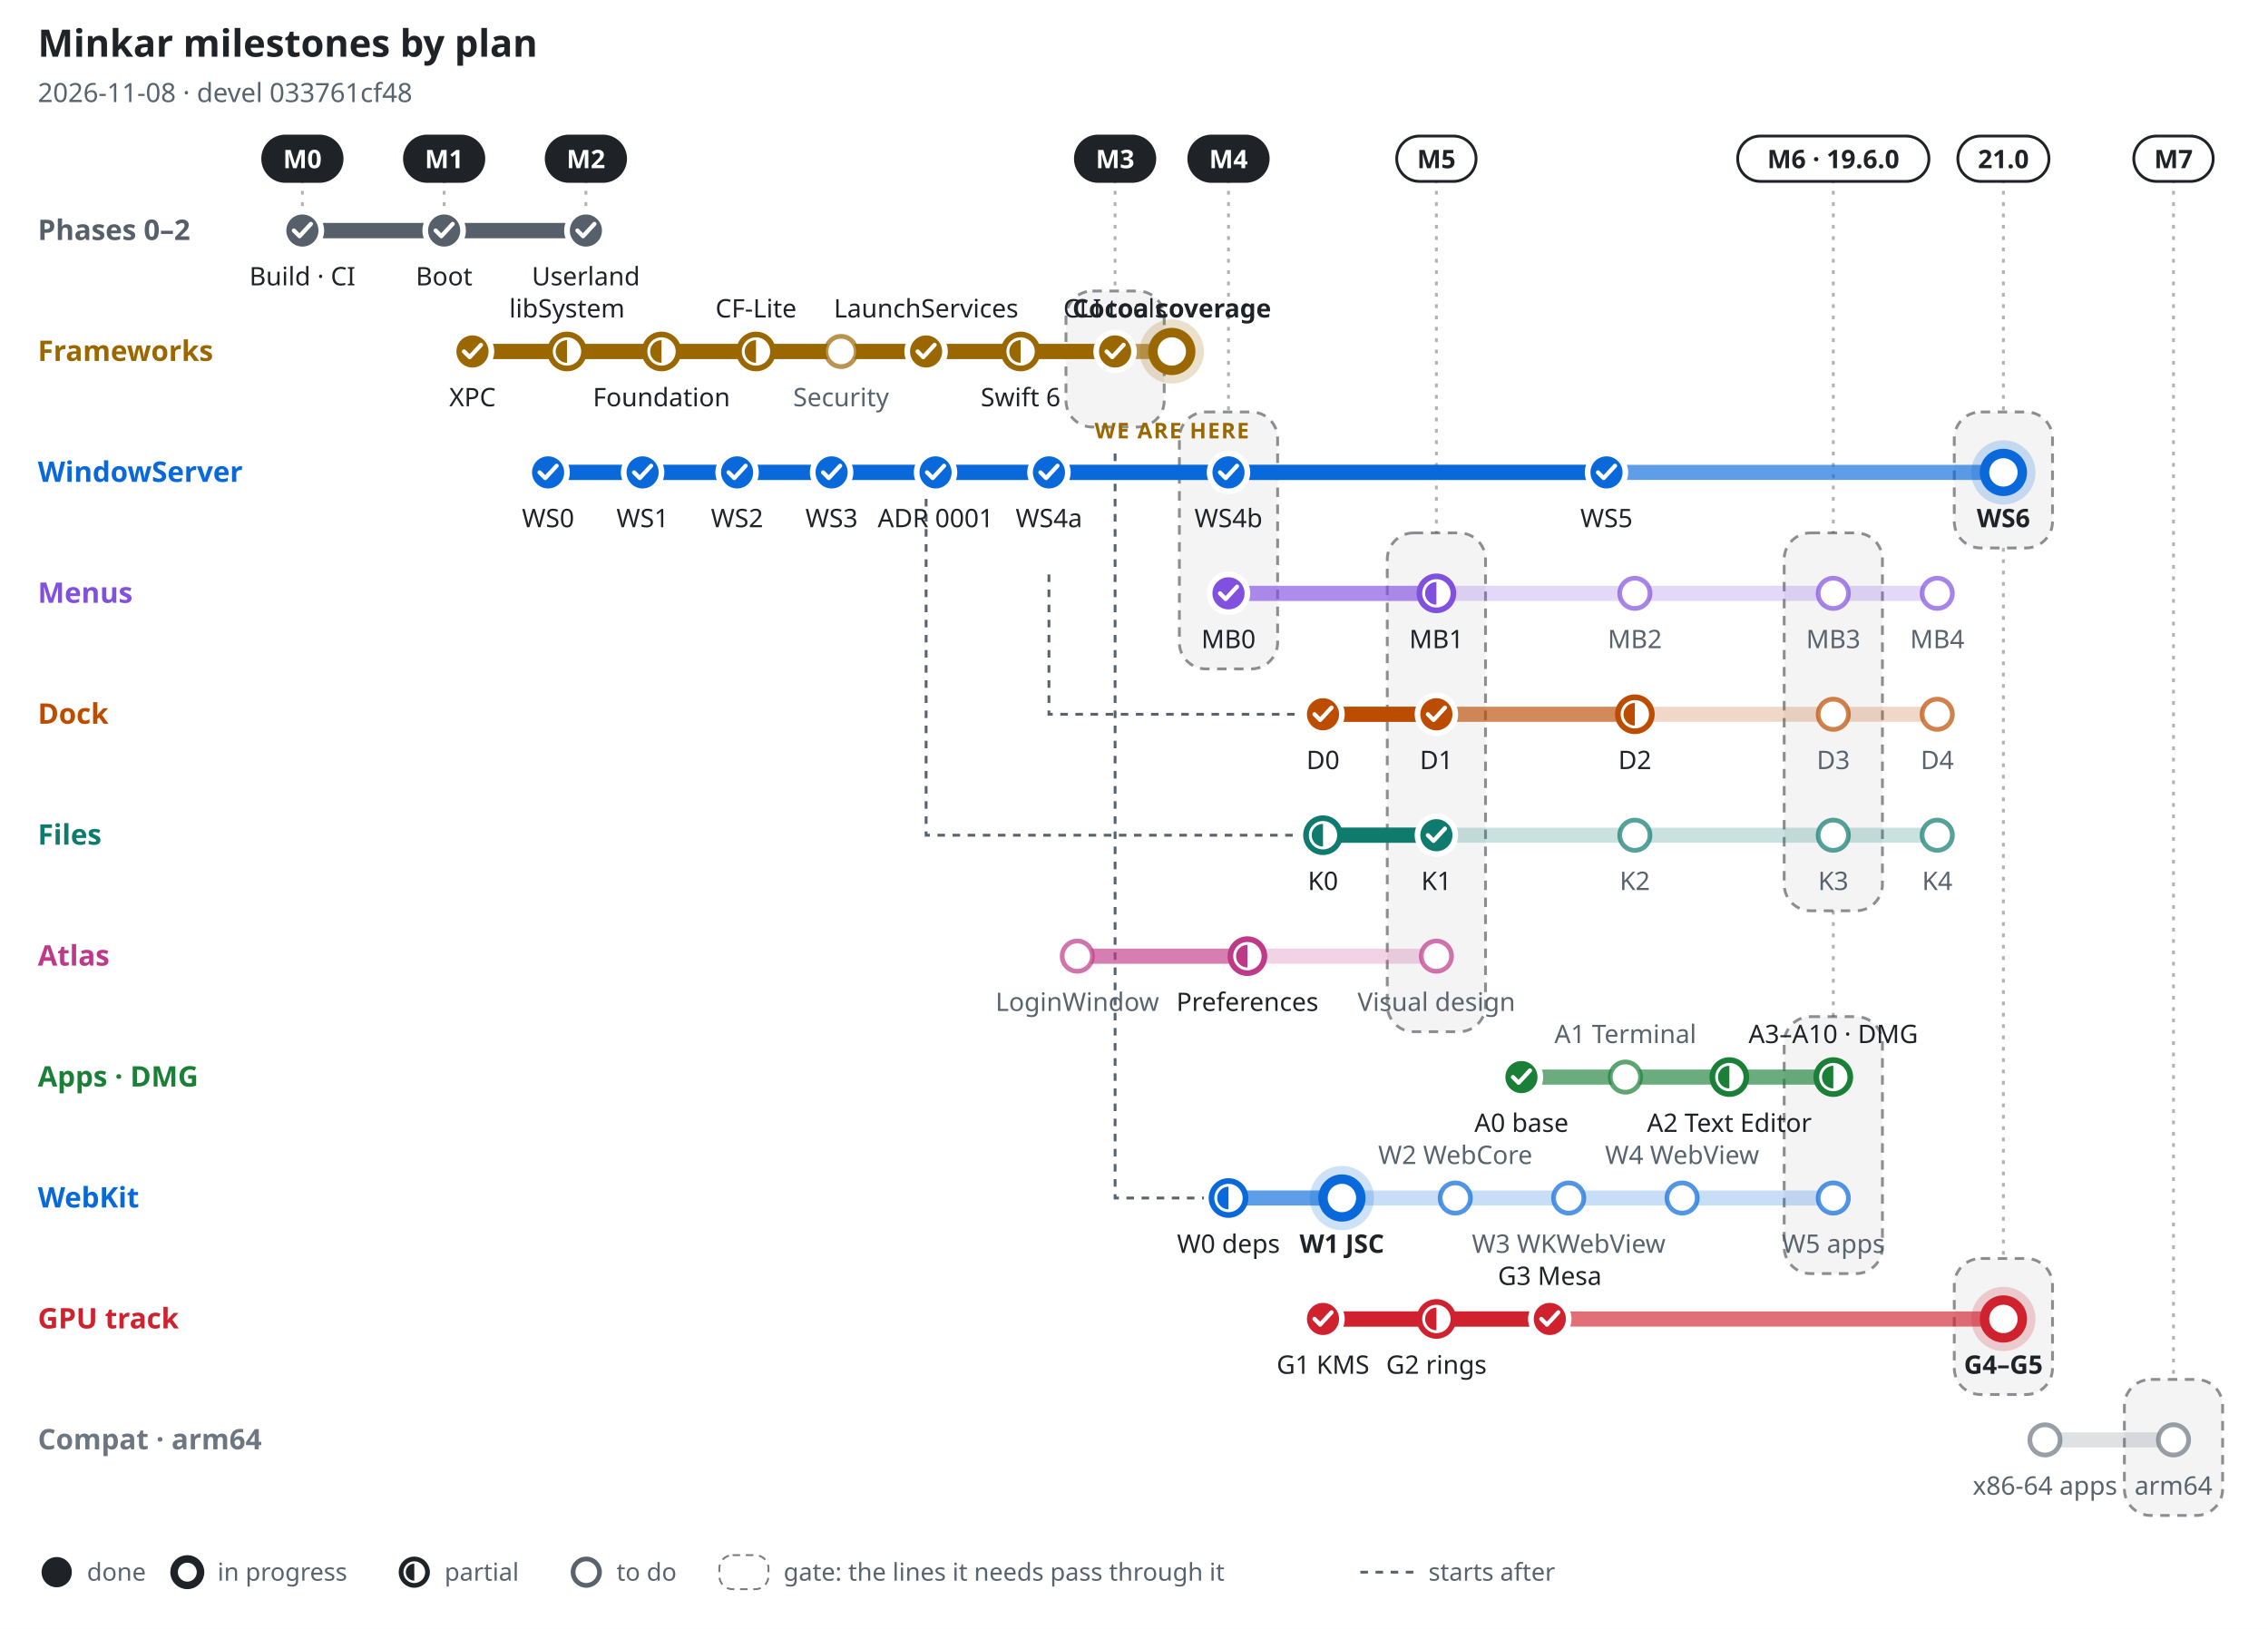
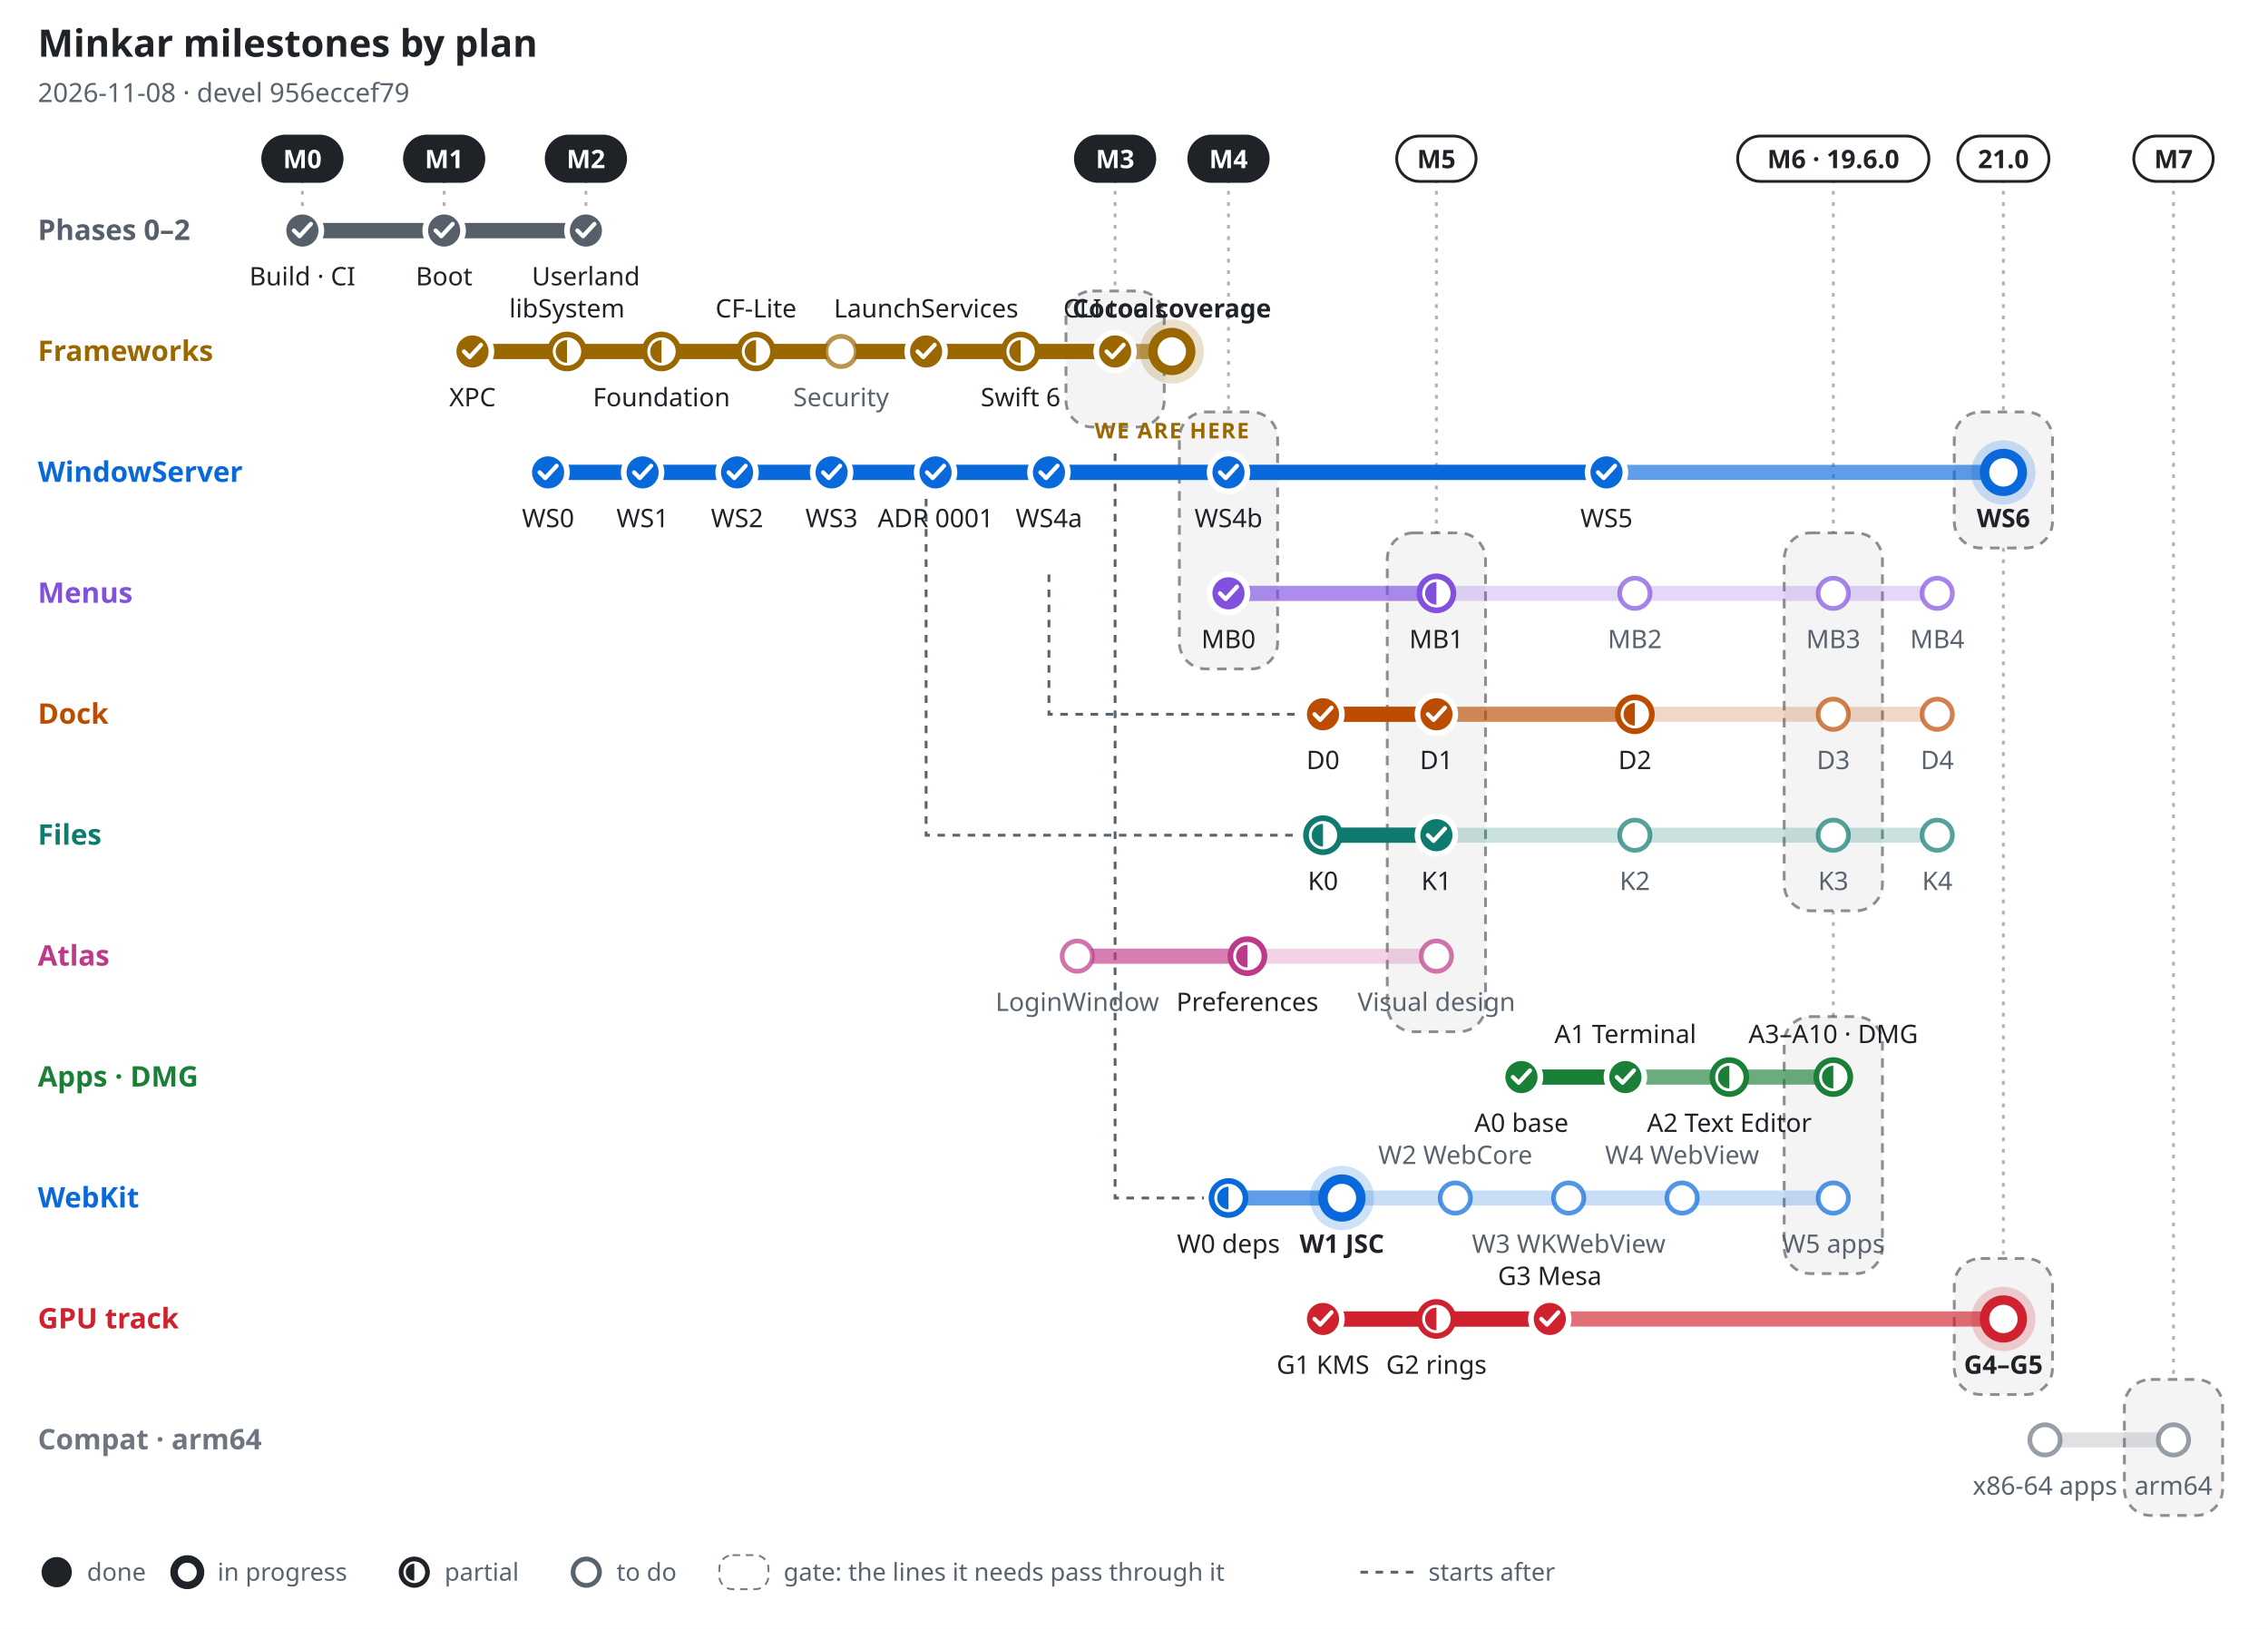
<svg xmlns="http://www.w3.org/2000/svg" width="1200" height="862" viewBox="0 0 1200 862" font-family="-apple-system, BlinkMacSystemFont, 'Segoe UI', 'Noto Sans', Helvetica, Arial, sans-serif" role="img" aria-label="Minkar milestones by plan, 2026-11-08">
  <rect width="1200" height="862" fill="#ffffff" />
  <text x="20" y="30" font-size="20" font-weight="700" fill="#1f2328" text-anchor="start">Minkar milestones by plan</text>
-   <text x="20" y="54" font-size="14" font-weight="400" fill="#59636e" text-anchor="start">2026-11-08 · devel 033761cf48</text>
+   <text x="20" y="54" font-size="14" font-weight="400" fill="#59636e" text-anchor="start">2026-11-08 · devel 956eccef79</text>
  <line x1="160" y1="95" x2="160" y2="110" stroke="#1f2328" stroke-opacity=".35" stroke-width="1.5" stroke-dasharray="2 4" />
  <rect x="139" y="72" width="42" height="24" rx="12" fill="#1f2328" stroke="#1f2328" stroke-width="1.5" />
  <text x="160" y="89" font-size="13.5" font-weight="700" fill="#ffffff" text-anchor="middle">M0</text>
  <line x1="235" y1="95" x2="235" y2="110" stroke="#1f2328" stroke-opacity=".35" stroke-width="1.5" stroke-dasharray="2 4" />
  <rect x="214" y="72" width="42" height="24" rx="12" fill="#1f2328" stroke="#1f2328" stroke-width="1.5" />
  <text x="235" y="89" font-size="13.5" font-weight="700" fill="#ffffff" text-anchor="middle">M1</text>
  <line x1="310" y1="95" x2="310" y2="110" stroke="#1f2328" stroke-opacity=".35" stroke-width="1.5" stroke-dasharray="2 4" />
  <rect x="289" y="72" width="42" height="24" rx="12" fill="#1f2328" stroke="#1f2328" stroke-width="1.5" />
  <text x="310" y="89" font-size="13.5" font-weight="700" fill="#ffffff" text-anchor="middle">M2</text>
  <line x1="590" y1="95" x2="590" y2="154" stroke="#1f2328" stroke-opacity=".35" stroke-width="1.5" stroke-dasharray="2 4" />
  <rect x="564" y="154" width="52" height="72" rx="14" fill="#1f2328" fill-opacity=".05" stroke="#1f2328" stroke-opacity=".5" stroke-width="1.5" stroke-dasharray="5 4" />
  <rect x="569" y="72" width="42" height="24" rx="12" fill="#1f2328" stroke="#1f2328" stroke-width="1.5" />
  <text x="590" y="89" font-size="13.5" font-weight="700" fill="#ffffff" text-anchor="middle">M3</text>
  <line x1="650" y1="95" x2="650" y2="218" stroke="#1f2328" stroke-opacity=".35" stroke-width="1.5" stroke-dasharray="2 4" />
  <rect x="624" y="218" width="52" height="136" rx="14" fill="#1f2328" fill-opacity=".05" stroke="#1f2328" stroke-opacity=".5" stroke-width="1.5" stroke-dasharray="5 4" />
  <rect x="629" y="72" width="42" height="24" rx="12" fill="#1f2328" stroke="#1f2328" stroke-width="1.5" />
  <text x="650" y="89" font-size="13.5" font-weight="700" fill="#ffffff" text-anchor="middle">M4</text>
  <line x1="760" y1="95" x2="760" y2="282" stroke="#1f2328" stroke-opacity=".35" stroke-width="1.5" stroke-dasharray="2 4" />
  <rect x="734" y="282" width="52" height="264" rx="14" fill="#1f2328" fill-opacity=".05" stroke="#1f2328" stroke-opacity=".5" stroke-width="1.5" stroke-dasharray="5 4" />
  <rect x="739" y="72" width="42" height="24" rx="12" fill="#ffffff" stroke="#1f2328" stroke-width="1.5" />
  <text x="760" y="89" font-size="13.5" font-weight="700" fill="#1f2328" text-anchor="middle">M5</text>
  <line x1="970" y1="95" x2="970" y2="282" stroke="#1f2328" stroke-opacity=".35" stroke-width="1.5" stroke-dasharray="2 4" />
  <rect x="944" y="282" width="52" height="200" rx="14" fill="#1f2328" fill-opacity=".05" stroke="#1f2328" stroke-opacity=".5" stroke-width="1.5" stroke-dasharray="5 4" />
  <line x1="970" y1="482" x2="970" y2="538" stroke="#1f2328" stroke-opacity=".35" stroke-width="1.5" stroke-dasharray="2 4" />
  <rect x="944" y="538" width="52" height="136" rx="14" fill="#1f2328" fill-opacity=".05" stroke="#1f2328" stroke-opacity=".5" stroke-width="1.5" stroke-dasharray="5 4" />
  <rect x="919.4" y="72" width="101.2" height="24" rx="12" fill="#ffffff" stroke="#1f2328" stroke-width="1.5" />
  <text x="970" y="89" font-size="13.5" font-weight="700" fill="#1f2328" text-anchor="middle">M6 · 19.6.0</text>
  <line x1="1060" y1="95" x2="1060" y2="218" stroke="#1f2328" stroke-opacity=".35" stroke-width="1.5" stroke-dasharray="2 4" />
  <rect x="1034" y="218" width="52" height="72" rx="14" fill="#1f2328" fill-opacity=".05" stroke="#1f2328" stroke-opacity=".5" stroke-width="1.5" stroke-dasharray="5 4" />
  <line x1="1060" y1="290" x2="1060" y2="666" stroke="#1f2328" stroke-opacity=".35" stroke-width="1.5" stroke-dasharray="2 4" />
  <rect x="1034" y="666" width="52" height="72" rx="14" fill="#1f2328" fill-opacity=".05" stroke="#1f2328" stroke-opacity=".5" stroke-width="1.5" stroke-dasharray="5 4" />
  <rect x="1035.9" y="72" width="48.2" height="24" rx="12" fill="#ffffff" stroke="#1f2328" stroke-width="1.5" />
  <text x="1060" y="89" font-size="13.5" font-weight="700" fill="#1f2328" text-anchor="middle">21.0</text>
  <line x1="1150" y1="95" x2="1150" y2="730" stroke="#1f2328" stroke-opacity=".35" stroke-width="1.5" stroke-dasharray="2 4" />
  <rect x="1124" y="730" width="52" height="72" rx="14" fill="#1f2328" fill-opacity=".05" stroke="#1f2328" stroke-opacity=".5" stroke-width="1.5" stroke-dasharray="5 4" />
  <rect x="1129" y="72" width="42" height="24" rx="12" fill="#ffffff" stroke="#1f2328" stroke-width="1.5" />
  <text x="1150" y="89" font-size="13.5" font-weight="700" fill="#1f2328" text-anchor="middle">M7</text>
  <path d="M555 304 V378 H687" fill="none" stroke="#59636e" stroke-width="1.5" stroke-dasharray="4 4" />
  <path d="M490 240 V442 H687" fill="none" stroke="#59636e" stroke-width="1.5" stroke-dasharray="4 4" />
  <path d="M590 240 V634 H637" fill="none" stroke="#59636e" stroke-width="1.5" stroke-dasharray="4 4" />
  <text x="20" y="127" font-size="15" font-weight="700" fill="#57606a" text-anchor="start">Phases 0–2</text>
  <line x1="160" y1="122" x2="310" y2="122" stroke="#57606a" stroke-opacity=".22" stroke-width="8" stroke-linecap="round" />
  <line x1="160" y1="122" x2="310" y2="122" stroke="#57606a" stroke-opacity=".55" stroke-width="8" stroke-linecap="round" />
  <line x1="160" y1="122" x2="310" y2="122" stroke="#57606a" stroke-opacity="1" stroke-width="8" stroke-linecap="round" />
  <circle cx="160" cy="122" r="10" fill="#57606a" stroke="#ffffff" stroke-width="3" />
  <path d="M155.5 122 l3 3 l6 -6.5" fill="none" stroke="#ffffff" stroke-width="2.2" stroke-linecap="round" stroke-linejoin="round" />
  <text x="160" y="151" font-size="13.5" font-weight="500" fill="#1f2328" text-anchor="middle">Build · CI</text>
  <circle cx="235" cy="122" r="10" fill="#57606a" stroke="#ffffff" stroke-width="3" />
  <path d="M230.5 122 l3 3 l6 -6.5" fill="none" stroke="#ffffff" stroke-width="2.2" stroke-linecap="round" stroke-linejoin="round" />
  <text x="235" y="151" font-size="13.5" font-weight="500" fill="#1f2328" text-anchor="middle">Boot</text>
  <circle cx="310" cy="122" r="10" fill="#57606a" stroke="#ffffff" stroke-width="3" />
  <path d="M305.5 122 l3 3 l6 -6.5" fill="none" stroke="#ffffff" stroke-width="2.2" stroke-linecap="round" stroke-linejoin="round" />
  <text x="310" y="151" font-size="13.5" font-weight="500" fill="#1f2328" text-anchor="middle">Userland</text>
  <text x="20" y="191" font-size="15" font-weight="700" fill="#9a6700" text-anchor="start">Frameworks</text>
  <line x1="250" y1="186" x2="620" y2="186" stroke="#9a6700" stroke-opacity=".22" stroke-width="8" stroke-linecap="round" />
  <line x1="250" y1="186" x2="620" y2="186" stroke="#9a6700" stroke-opacity=".55" stroke-width="8" stroke-linecap="round" />
  <line x1="250" y1="186" x2="590" y2="186" stroke="#9a6700" stroke-opacity="1" stroke-width="8" stroke-linecap="round" />
  <circle cx="250" cy="186" r="10" fill="#9a6700" stroke="#ffffff" stroke-width="3" />
  <path d="M245.5 186 l3 3 l6 -6.5" fill="none" stroke="#ffffff" stroke-width="2.2" stroke-linecap="round" stroke-linejoin="round" />
  <text x="250" y="215" font-size="13.5" font-weight="500" fill="#1f2328" text-anchor="middle">XPC</text>
  <circle cx="300" cy="186" r="9" fill="#ffffff" stroke="#9a6700" stroke-width="3" />
  <path d="M300 180 A6 6 0 0 0 300 192 Z" fill="#9a6700" />
  <text x="300" y="168" font-size="13.5" font-weight="500" fill="#1f2328" text-anchor="middle">libSystem</text>
  <circle cx="350" cy="186" r="9" fill="#ffffff" stroke="#9a6700" stroke-width="3" />
  <path d="M350 180 A6 6 0 0 0 350 192 Z" fill="#9a6700" />
  <text x="350" y="215" font-size="13.5" font-weight="500" fill="#1f2328" text-anchor="middle">Foundation</text>
  <circle cx="400" cy="186" r="9" fill="#ffffff" stroke="#9a6700" stroke-width="3" />
  <path d="M400 180 A6 6 0 0 0 400 192 Z" fill="#9a6700" />
  <text x="400" y="168" font-size="13.5" font-weight="500" fill="#1f2328" text-anchor="middle">CF-Lite</text>
  <circle cx="445" cy="186" r="8" fill="#ffffff" stroke="#9a6700" stroke-opacity=".7" stroke-width="2.5" />
  <text x="445" y="215" font-size="13.5" font-weight="500" fill="#59636e" text-anchor="middle">Security</text>
  <circle cx="490" cy="186" r="10" fill="#9a6700" stroke="#ffffff" stroke-width="3" />
  <path d="M485.5 186 l3 3 l6 -6.5" fill="none" stroke="#ffffff" stroke-width="2.2" stroke-linecap="round" stroke-linejoin="round" />
  <text x="490" y="168" font-size="13.5" font-weight="500" fill="#1f2328" text-anchor="middle">LaunchServices</text>
  <circle cx="540" cy="186" r="9" fill="#ffffff" stroke="#9a6700" stroke-width="3" />
  <path d="M540 180 A6 6 0 0 0 540 192 Z" fill="#9a6700" />
  <text x="540" y="215" font-size="13.5" font-weight="500" fill="#1f2328" text-anchor="middle">Swift 6</text>
  <circle cx="590" cy="186" r="10" fill="#9a6700" stroke="#ffffff" stroke-width="3" />
  <path d="M585.5 186 l3 3 l6 -6.5" fill="none" stroke="#ffffff" stroke-width="2.2" stroke-linecap="round" stroke-linejoin="round" />
  <text x="590" y="168" font-size="13.5" font-weight="500" fill="#1f2328" text-anchor="middle">CLI tools</text>
  <circle cx="620" cy="186" r="17" fill="#9a6700" fill-opacity=".2" />
  <circle cx="620" cy="186" r="10" fill="#ffffff" stroke="#9a6700" stroke-width="5" />
  <text x="620" y="168" font-size="13.5" font-weight="700" fill="#1f2328" text-anchor="middle">Cocoa coverage</text>
  <text x="620" y="232" font-size="11.5" font-weight="800" fill="#9a6700" text-anchor="middle" letter-spacing=".06em">WE ARE HERE</text>
  <text x="20" y="255" font-size="15" font-weight="700" fill="#0969da" text-anchor="start">WindowServer</text>
  <line x1="290" y1="250" x2="1060" y2="250" stroke="#0969da" stroke-opacity=".22" stroke-width="8" stroke-linecap="round" />
  <line x1="290" y1="250" x2="1060" y2="250" stroke="#0969da" stroke-opacity=".55" stroke-width="8" stroke-linecap="round" />
  <line x1="290" y1="250" x2="850" y2="250" stroke="#0969da" stroke-opacity="1" stroke-width="8" stroke-linecap="round" />
  <circle cx="290" cy="250" r="10" fill="#0969da" stroke="#ffffff" stroke-width="3" />
  <path d="M285.5 250 l3 3 l6 -6.5" fill="none" stroke="#ffffff" stroke-width="2.2" stroke-linecap="round" stroke-linejoin="round" />
  <text x="290" y="279" font-size="13.5" font-weight="500" fill="#1f2328" text-anchor="middle">WS0</text>
  <circle cx="340" cy="250" r="10" fill="#0969da" stroke="#ffffff" stroke-width="3" />
  <path d="M335.5 250 l3 3 l6 -6.5" fill="none" stroke="#ffffff" stroke-width="2.2" stroke-linecap="round" stroke-linejoin="round" />
  <text x="340" y="279" font-size="13.5" font-weight="500" fill="#1f2328" text-anchor="middle">WS1</text>
  <circle cx="390" cy="250" r="10" fill="#0969da" stroke="#ffffff" stroke-width="3" />
  <path d="M385.5 250 l3 3 l6 -6.5" fill="none" stroke="#ffffff" stroke-width="2.2" stroke-linecap="round" stroke-linejoin="round" />
  <text x="390" y="279" font-size="13.5" font-weight="500" fill="#1f2328" text-anchor="middle">WS2</text>
  <circle cx="440" cy="250" r="10" fill="#0969da" stroke="#ffffff" stroke-width="3" />
  <path d="M435.5 250 l3 3 l6 -6.5" fill="none" stroke="#ffffff" stroke-width="2.2" stroke-linecap="round" stroke-linejoin="round" />
  <text x="440" y="279" font-size="13.5" font-weight="500" fill="#1f2328" text-anchor="middle">WS3</text>
  <circle cx="495" cy="250" r="10" fill="#0969da" stroke="#ffffff" stroke-width="3" />
  <path d="M490.5 250 l3 3 l6 -6.5" fill="none" stroke="#ffffff" stroke-width="2.2" stroke-linecap="round" stroke-linejoin="round" />
  <text x="495" y="279" font-size="13.5" font-weight="500" fill="#1f2328" text-anchor="middle">ADR 0001</text>
  <circle cx="555" cy="250" r="10" fill="#0969da" stroke="#ffffff" stroke-width="3" />
  <path d="M550.5 250 l3 3 l6 -6.5" fill="none" stroke="#ffffff" stroke-width="2.2" stroke-linecap="round" stroke-linejoin="round" />
  <text x="555" y="279" font-size="13.5" font-weight="500" fill="#1f2328" text-anchor="middle">WS4a</text>
  <circle cx="650" cy="250" r="10" fill="#0969da" stroke="#ffffff" stroke-width="3" />
  <path d="M645.5 250 l3 3 l6 -6.5" fill="none" stroke="#ffffff" stroke-width="2.2" stroke-linecap="round" stroke-linejoin="round" />
  <text x="650" y="279" font-size="13.5" font-weight="500" fill="#1f2328" text-anchor="middle">WS4b</text>
  <circle cx="850" cy="250" r="10" fill="#0969da" stroke="#ffffff" stroke-width="3" />
  <path d="M845.5 250 l3 3 l6 -6.5" fill="none" stroke="#ffffff" stroke-width="2.2" stroke-linecap="round" stroke-linejoin="round" />
  <text x="850" y="279" font-size="13.5" font-weight="500" fill="#1f2328" text-anchor="middle">WS5</text>
  <circle cx="1060" cy="250" r="17" fill="#0969da" fill-opacity=".2" />
  <circle cx="1060" cy="250" r="10" fill="#ffffff" stroke="#0969da" stroke-width="5" />
  <text x="1060" y="279" font-size="13.5" font-weight="700" fill="#1f2328" text-anchor="middle">WS6</text>
  <text x="20" y="319" font-size="15" font-weight="700" fill="#8250df" text-anchor="start">Menus</text>
  <line x1="650" y1="314" x2="1025" y2="314" stroke="#8250df" stroke-opacity=".22" stroke-width="8" stroke-linecap="round" />
  <line x1="650" y1="314" x2="760" y2="314" stroke="#8250df" stroke-opacity=".55" stroke-width="8" stroke-linecap="round" />
  <line x1="650" y1="314" x2="650" y2="314" stroke="#8250df" stroke-opacity="1" stroke-width="8" stroke-linecap="round" />
  <circle cx="650" cy="314" r="10" fill="#8250df" stroke="#ffffff" stroke-width="3" />
  <path d="M645.5 314 l3 3 l6 -6.5" fill="none" stroke="#ffffff" stroke-width="2.2" stroke-linecap="round" stroke-linejoin="round" />
  <text x="650" y="343" font-size="13.5" font-weight="500" fill="#1f2328" text-anchor="middle">MB0</text>
  <circle cx="760" cy="314" r="9" fill="#ffffff" stroke="#8250df" stroke-width="3" />
  <path d="M760 308 A6 6 0 0 0 760 320 Z" fill="#8250df" />
  <text x="760" y="343" font-size="13.5" font-weight="500" fill="#1f2328" text-anchor="middle">MB1</text>
  <circle cx="865" cy="314" r="8" fill="#ffffff" stroke="#8250df" stroke-opacity=".7" stroke-width="2.5" />
  <text x="865" y="343" font-size="13.5" font-weight="500" fill="#59636e" text-anchor="middle">MB2</text>
  <circle cx="970" cy="314" r="8" fill="#ffffff" stroke="#8250df" stroke-opacity=".7" stroke-width="2.5" />
  <text x="970" y="343" font-size="13.5" font-weight="500" fill="#59636e" text-anchor="middle">MB3</text>
  <circle cx="1025" cy="314" r="8" fill="#ffffff" stroke="#8250df" stroke-opacity=".7" stroke-width="2.5" />
  <text x="1025" y="343" font-size="13.5" font-weight="500" fill="#59636e" text-anchor="middle">MB4</text>
  <text x="20" y="383" font-size="15" font-weight="700" fill="#bc4c00" text-anchor="start">Dock</text>
  <line x1="700" y1="378" x2="1025" y2="378" stroke="#bc4c00" stroke-opacity=".22" stroke-width="8" stroke-linecap="round" />
  <line x1="700" y1="378" x2="865" y2="378" stroke="#bc4c00" stroke-opacity=".55" stroke-width="8" stroke-linecap="round" />
  <line x1="700" y1="378" x2="760" y2="378" stroke="#bc4c00" stroke-opacity="1" stroke-width="8" stroke-linecap="round" />
  <circle cx="700" cy="378" r="10" fill="#bc4c00" stroke="#ffffff" stroke-width="3" />
  <path d="M695.5 378 l3 3 l6 -6.5" fill="none" stroke="#ffffff" stroke-width="2.2" stroke-linecap="round" stroke-linejoin="round" />
  <text x="700" y="407" font-size="13.5" font-weight="500" fill="#1f2328" text-anchor="middle">D0</text>
  <circle cx="760" cy="378" r="10" fill="#bc4c00" stroke="#ffffff" stroke-width="3" />
  <path d="M755.5 378 l3 3 l6 -6.5" fill="none" stroke="#ffffff" stroke-width="2.2" stroke-linecap="round" stroke-linejoin="round" />
  <text x="760" y="407" font-size="13.5" font-weight="500" fill="#1f2328" text-anchor="middle">D1</text>
  <circle cx="865" cy="378" r="9" fill="#ffffff" stroke="#bc4c00" stroke-width="3" />
  <path d="M865 372 A6 6 0 0 0 865 384 Z" fill="#bc4c00" />
  <text x="865" y="407" font-size="13.5" font-weight="500" fill="#1f2328" text-anchor="middle">D2</text>
  <circle cx="970" cy="378" r="8" fill="#ffffff" stroke="#bc4c00" stroke-opacity=".7" stroke-width="2.5" />
  <text x="970" y="407" font-size="13.5" font-weight="500" fill="#59636e" text-anchor="middle">D3</text>
  <circle cx="1025" cy="378" r="8" fill="#ffffff" stroke="#bc4c00" stroke-opacity=".7" stroke-width="2.5" />
  <text x="1025" y="407" font-size="13.5" font-weight="500" fill="#59636e" text-anchor="middle">D4</text>
  <text x="20" y="447" font-size="15" font-weight="700" fill="#0f7b6f" text-anchor="start">Files</text>
  <line x1="700" y1="442" x2="1025" y2="442" stroke="#0f7b6f" stroke-opacity=".22" stroke-width="8" stroke-linecap="round" />
  <line x1="700" y1="442" x2="760" y2="442" stroke="#0f7b6f" stroke-opacity=".55" stroke-width="8" stroke-linecap="round" />
  <line x1="700" y1="442" x2="760" y2="442" stroke="#0f7b6f" stroke-opacity="1" stroke-width="8" stroke-linecap="round" />
  <circle cx="700" cy="442" r="9" fill="#ffffff" stroke="#0f7b6f" stroke-width="3" />
  <path d="M700 436 A6 6 0 0 0 700 448 Z" fill="#0f7b6f" />
  <text x="700" y="471" font-size="13.5" font-weight="500" fill="#1f2328" text-anchor="middle">K0</text>
  <circle cx="760" cy="442" r="10" fill="#0f7b6f" stroke="#ffffff" stroke-width="3" />
  <path d="M755.5 442 l3 3 l6 -6.5" fill="none" stroke="#ffffff" stroke-width="2.2" stroke-linecap="round" stroke-linejoin="round" />
  <text x="760" y="471" font-size="13.5" font-weight="500" fill="#1f2328" text-anchor="middle">K1</text>
  <circle cx="865" cy="442" r="8" fill="#ffffff" stroke="#0f7b6f" stroke-opacity=".7" stroke-width="2.5" />
  <text x="865" y="471" font-size="13.5" font-weight="500" fill="#59636e" text-anchor="middle">K2</text>
  <circle cx="970" cy="442" r="8" fill="#ffffff" stroke="#0f7b6f" stroke-opacity=".7" stroke-width="2.5" />
  <text x="970" y="471" font-size="13.5" font-weight="500" fill="#59636e" text-anchor="middle">K3</text>
  <circle cx="1025" cy="442" r="8" fill="#ffffff" stroke="#0f7b6f" stroke-opacity=".7" stroke-width="2.5" />
  <text x="1025" y="471" font-size="13.5" font-weight="500" fill="#59636e" text-anchor="middle">K4</text>
  <text x="20" y="511" font-size="15" font-weight="700" fill="#bf3989" text-anchor="start">Atlas</text>
  <line x1="570" y1="506" x2="760" y2="506" stroke="#bf3989" stroke-opacity=".22" stroke-width="8" stroke-linecap="round" />
  <line x1="570" y1="506" x2="660" y2="506" stroke="#bf3989" stroke-opacity=".55" stroke-width="8" stroke-linecap="round" />
  <circle cx="570" cy="506" r="8" fill="#ffffff" stroke="#bf3989" stroke-opacity=".7" stroke-width="2.5" />
  <text x="570" y="535" font-size="13.5" font-weight="500" fill="#59636e" text-anchor="middle">LoginWindow</text>
  <circle cx="660" cy="506" r="9" fill="#ffffff" stroke="#bf3989" stroke-width="3" />
  <path d="M660 500 A6 6 0 0 0 660 512 Z" fill="#bf3989" />
  <text x="660" y="535" font-size="13.5" font-weight="500" fill="#1f2328" text-anchor="middle">Preferences</text>
  <circle cx="760" cy="506" r="8" fill="#ffffff" stroke="#bf3989" stroke-opacity=".7" stroke-width="2.5" />
  <text x="760" y="535" font-size="13.5" font-weight="500" fill="#59636e" text-anchor="middle">Visual design</text>
  <text x="20" y="575" font-size="15" font-weight="700" fill="#1a7f37" text-anchor="start">Apps · DMG</text>
  <line x1="805" y1="570" x2="970" y2="570" stroke="#1a7f37" stroke-opacity=".22" stroke-width="8" stroke-linecap="round" />
  <line x1="805" y1="570" x2="970" y2="570" stroke="#1a7f37" stroke-opacity=".55" stroke-width="8" stroke-linecap="round" />
-   <line x1="805" y1="570" x2="805" y2="570" stroke="#1a7f37" stroke-opacity="1" stroke-width="8" stroke-linecap="round" />
+   <line x1="805" y1="570" x2="860" y2="570" stroke="#1a7f37" stroke-opacity="1" stroke-width="8" stroke-linecap="round" />
  <circle cx="805" cy="570" r="10" fill="#1a7f37" stroke="#ffffff" stroke-width="3" />
  <path d="M800.5 570 l3 3 l6 -6.5" fill="none" stroke="#ffffff" stroke-width="2.2" stroke-linecap="round" stroke-linejoin="round" />
  <text x="805" y="599" font-size="13.5" font-weight="500" fill="#1f2328" text-anchor="middle">A0 base</text>
-   <circle cx="860" cy="570" r="8" fill="#ffffff" stroke="#1a7f37" stroke-opacity=".7" stroke-width="2.5" />
-   <text x="860" y="552" font-size="13.5" font-weight="500" fill="#59636e" text-anchor="middle">A1 Terminal</text>
+   <circle cx="860" cy="570" r="10" fill="#1a7f37" stroke="#ffffff" stroke-width="3" />
+   <path d="M855.5 570 l3 3 l6 -6.5" fill="none" stroke="#ffffff" stroke-width="2.2" stroke-linecap="round" stroke-linejoin="round" />
+   <text x="860" y="552" font-size="13.5" font-weight="500" fill="#1f2328" text-anchor="middle">A1 Terminal</text>
  <circle cx="915" cy="570" r="9" fill="#ffffff" stroke="#1a7f37" stroke-width="3" />
  <path d="M915 564 A6 6 0 0 0 915 576 Z" fill="#1a7f37" />
  <text x="915" y="599" font-size="13.5" font-weight="500" fill="#1f2328" text-anchor="middle">A2 Text Editor</text>
  <circle cx="970" cy="570" r="9" fill="#ffffff" stroke="#1a7f37" stroke-width="3" />
  <path d="M970 564 A6 6 0 0 0 970 576 Z" fill="#1a7f37" />
  <text x="970" y="552" font-size="13.5" font-weight="500" fill="#1f2328" text-anchor="middle">A3–A10 · DMG</text>
  <text x="20" y="639" font-size="15" font-weight="700" fill="#0969da" text-anchor="start">WebKit</text>
  <line x1="650" y1="634" x2="970" y2="634" stroke="#0969da" stroke-opacity=".22" stroke-width="8" stroke-linecap="round" />
  <line x1="650" y1="634" x2="710" y2="634" stroke="#0969da" stroke-opacity=".55" stroke-width="8" stroke-linecap="round" />
  <circle cx="650" cy="634" r="9" fill="#ffffff" stroke="#0969da" stroke-width="3" />
  <path d="M650 628 A6 6 0 0 0 650 640 Z" fill="#0969da" />
  <text x="650" y="663" font-size="13.5" font-weight="500" fill="#1f2328" text-anchor="middle">W0 deps</text>
  <circle cx="710" cy="634" r="17" fill="#0969da" fill-opacity=".2" />
  <circle cx="710" cy="634" r="10" fill="#ffffff" stroke="#0969da" stroke-width="5" />
  <text x="710" y="663" font-size="13.5" font-weight="700" fill="#1f2328" text-anchor="middle">W1 JSC</text>
  <circle cx="770" cy="634" r="8" fill="#ffffff" stroke="#0969da" stroke-opacity=".7" stroke-width="2.5" />
  <text x="770" y="616" font-size="13.5" font-weight="500" fill="#59636e" text-anchor="middle">W2 WebCore</text>
  <circle cx="830" cy="634" r="8" fill="#ffffff" stroke="#0969da" stroke-opacity=".7" stroke-width="2.5" />
  <text x="830" y="663" font-size="13.5" font-weight="500" fill="#59636e" text-anchor="middle">W3 WKWebView</text>
  <circle cx="890" cy="634" r="8" fill="#ffffff" stroke="#0969da" stroke-opacity=".7" stroke-width="2.5" />
  <text x="890" y="616" font-size="13.5" font-weight="500" fill="#59636e" text-anchor="middle">W4 WebView</text>
  <circle cx="970" cy="634" r="8" fill="#ffffff" stroke="#0969da" stroke-opacity=".7" stroke-width="2.5" />
  <text x="970" y="663" font-size="13.5" font-weight="500" fill="#59636e" text-anchor="middle">W5 apps</text>
  <text x="20" y="703" font-size="15" font-weight="700" fill="#cf222e" text-anchor="start">GPU track</text>
  <line x1="700" y1="698" x2="1060" y2="698" stroke="#cf222e" stroke-opacity=".22" stroke-width="8" stroke-linecap="round" />
  <line x1="700" y1="698" x2="1060" y2="698" stroke="#cf222e" stroke-opacity=".55" stroke-width="8" stroke-linecap="round" />
  <line x1="700" y1="698" x2="820" y2="698" stroke="#cf222e" stroke-opacity="1" stroke-width="8" stroke-linecap="round" />
  <circle cx="700" cy="698" r="10" fill="#cf222e" stroke="#ffffff" stroke-width="3" />
  <path d="M695.5 698 l3 3 l6 -6.5" fill="none" stroke="#ffffff" stroke-width="2.2" stroke-linecap="round" stroke-linejoin="round" />
  <text x="700" y="727" font-size="13.5" font-weight="500" fill="#1f2328" text-anchor="middle">G1 KMS</text>
  <circle cx="760" cy="698" r="9" fill="#ffffff" stroke="#cf222e" stroke-width="3" />
  <path d="M760 692 A6 6 0 0 0 760 704 Z" fill="#cf222e" />
  <text x="760" y="727" font-size="13.5" font-weight="500" fill="#1f2328" text-anchor="middle">G2 rings</text>
  <circle cx="820" cy="698" r="10" fill="#cf222e" stroke="#ffffff" stroke-width="3" />
  <path d="M815.5 698 l3 3 l6 -6.5" fill="none" stroke="#ffffff" stroke-width="2.2" stroke-linecap="round" stroke-linejoin="round" />
  <text x="820" y="680" font-size="13.5" font-weight="500" fill="#1f2328" text-anchor="middle">G3 Mesa</text>
  <circle cx="1060" cy="698" r="17" fill="#cf222e" fill-opacity=".2" />
  <circle cx="1060" cy="698" r="10" fill="#ffffff" stroke="#cf222e" stroke-width="5" />
  <text x="1060" y="727" font-size="13.5" font-weight="700" fill="#1f2328" text-anchor="middle">G4–G5</text>
  <text x="20" y="767" font-size="15" font-weight="700" fill="#6e7781" text-anchor="start">Compat · arm64</text>
  <line x1="1082" y1="762" x2="1150" y2="762" stroke="#6e7781" stroke-opacity=".22" stroke-width="8" stroke-linecap="round" />
  <circle cx="1082" cy="762" r="8" fill="#ffffff" stroke="#6e7781" stroke-opacity=".7" stroke-width="2.5" />
  <text x="1082" y="791" font-size="13.5" font-weight="500" fill="#59636e" text-anchor="middle">x86-64 apps</text>
  <circle cx="1150" cy="762" r="8" fill="#ffffff" stroke="#6e7781" stroke-opacity=".7" stroke-width="2.5" />
  <text x="1150" y="791" font-size="13.5" font-weight="500" fill="#59636e" text-anchor="middle">arm64</text>
  <circle cx="30" cy="832" r="8" fill="#1f2328" />
  <text x="46" y="836.5" font-size="13" font-weight="400" fill="#59636e" text-anchor="start">done</text>
  <circle cx="99.1" cy="832" r="7" fill="#ffffff" stroke="#1f2328" stroke-width="4" />
  <text x="115.1" y="836.5" font-size="13" font-weight="400" fill="#59636e" text-anchor="start">in progress</text>
  <circle cx="219.2" cy="832" r="7" fill="#ffffff" stroke="#1f2328" stroke-width="2.5" />
  <path d="M219.2 827.5 A4.5 4.5 0 0 0 219.2 836.5 Z" fill="#1f2328" />
  <text x="235.2" y="836.5" font-size="13" font-weight="400" fill="#59636e" text-anchor="start">partial</text>
  <circle cx="310.2" cy="832" r="7" fill="#ffffff" stroke="#59636e" stroke-width="2.5" />
  <text x="326.2" y="836.5" font-size="13" font-weight="400" fill="#59636e" text-anchor="start">to do</text>
  <rect x="380.6" y="823" width="26" height="18" rx="7" fill="none" stroke="#1f2328" stroke-opacity=".6" stroke-dasharray="4 3" />
  <text x="414.6" y="836.5" font-size="13" font-weight="400" fill="#59636e" text-anchor="start">gate: the lines it needs pass through it</text>
  <path d="M719.8 832 h28" stroke="#59636e" stroke-width="1.5" stroke-dasharray="4 4" />
  <text x="755.8" y="836.5" font-size="13" font-weight="400" fill="#59636e" text-anchor="start">starts after</text>
</svg>
